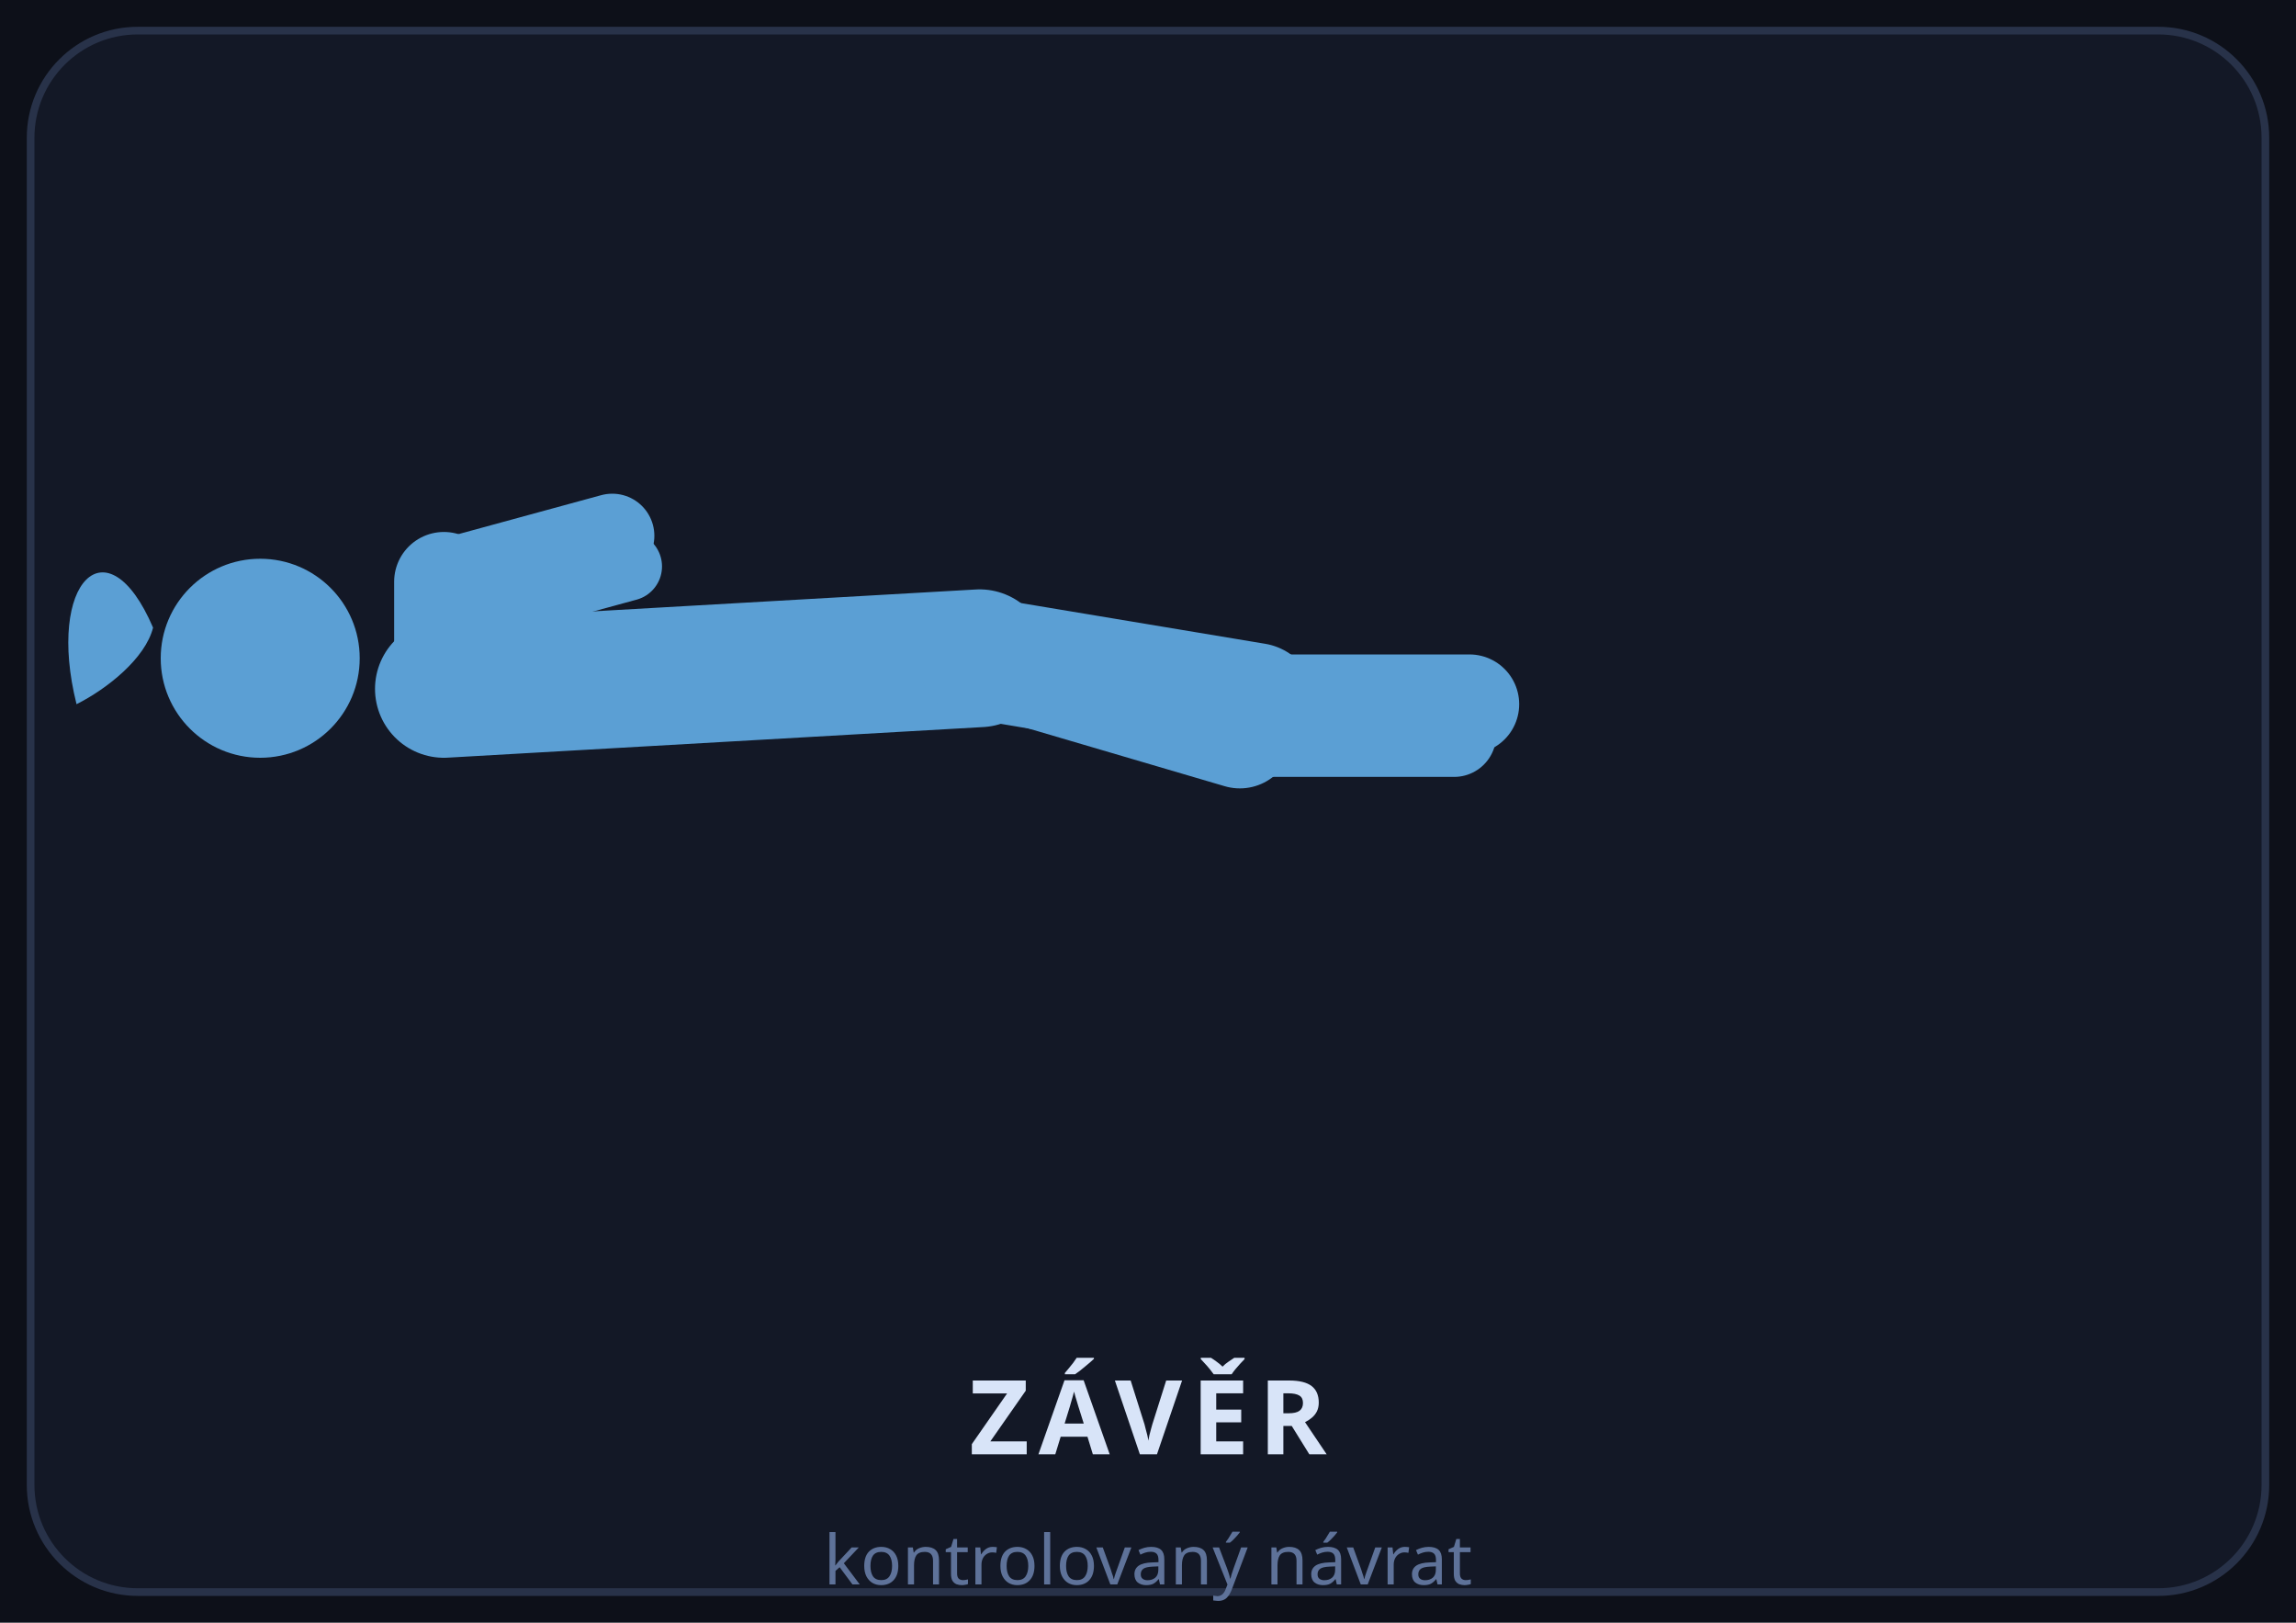
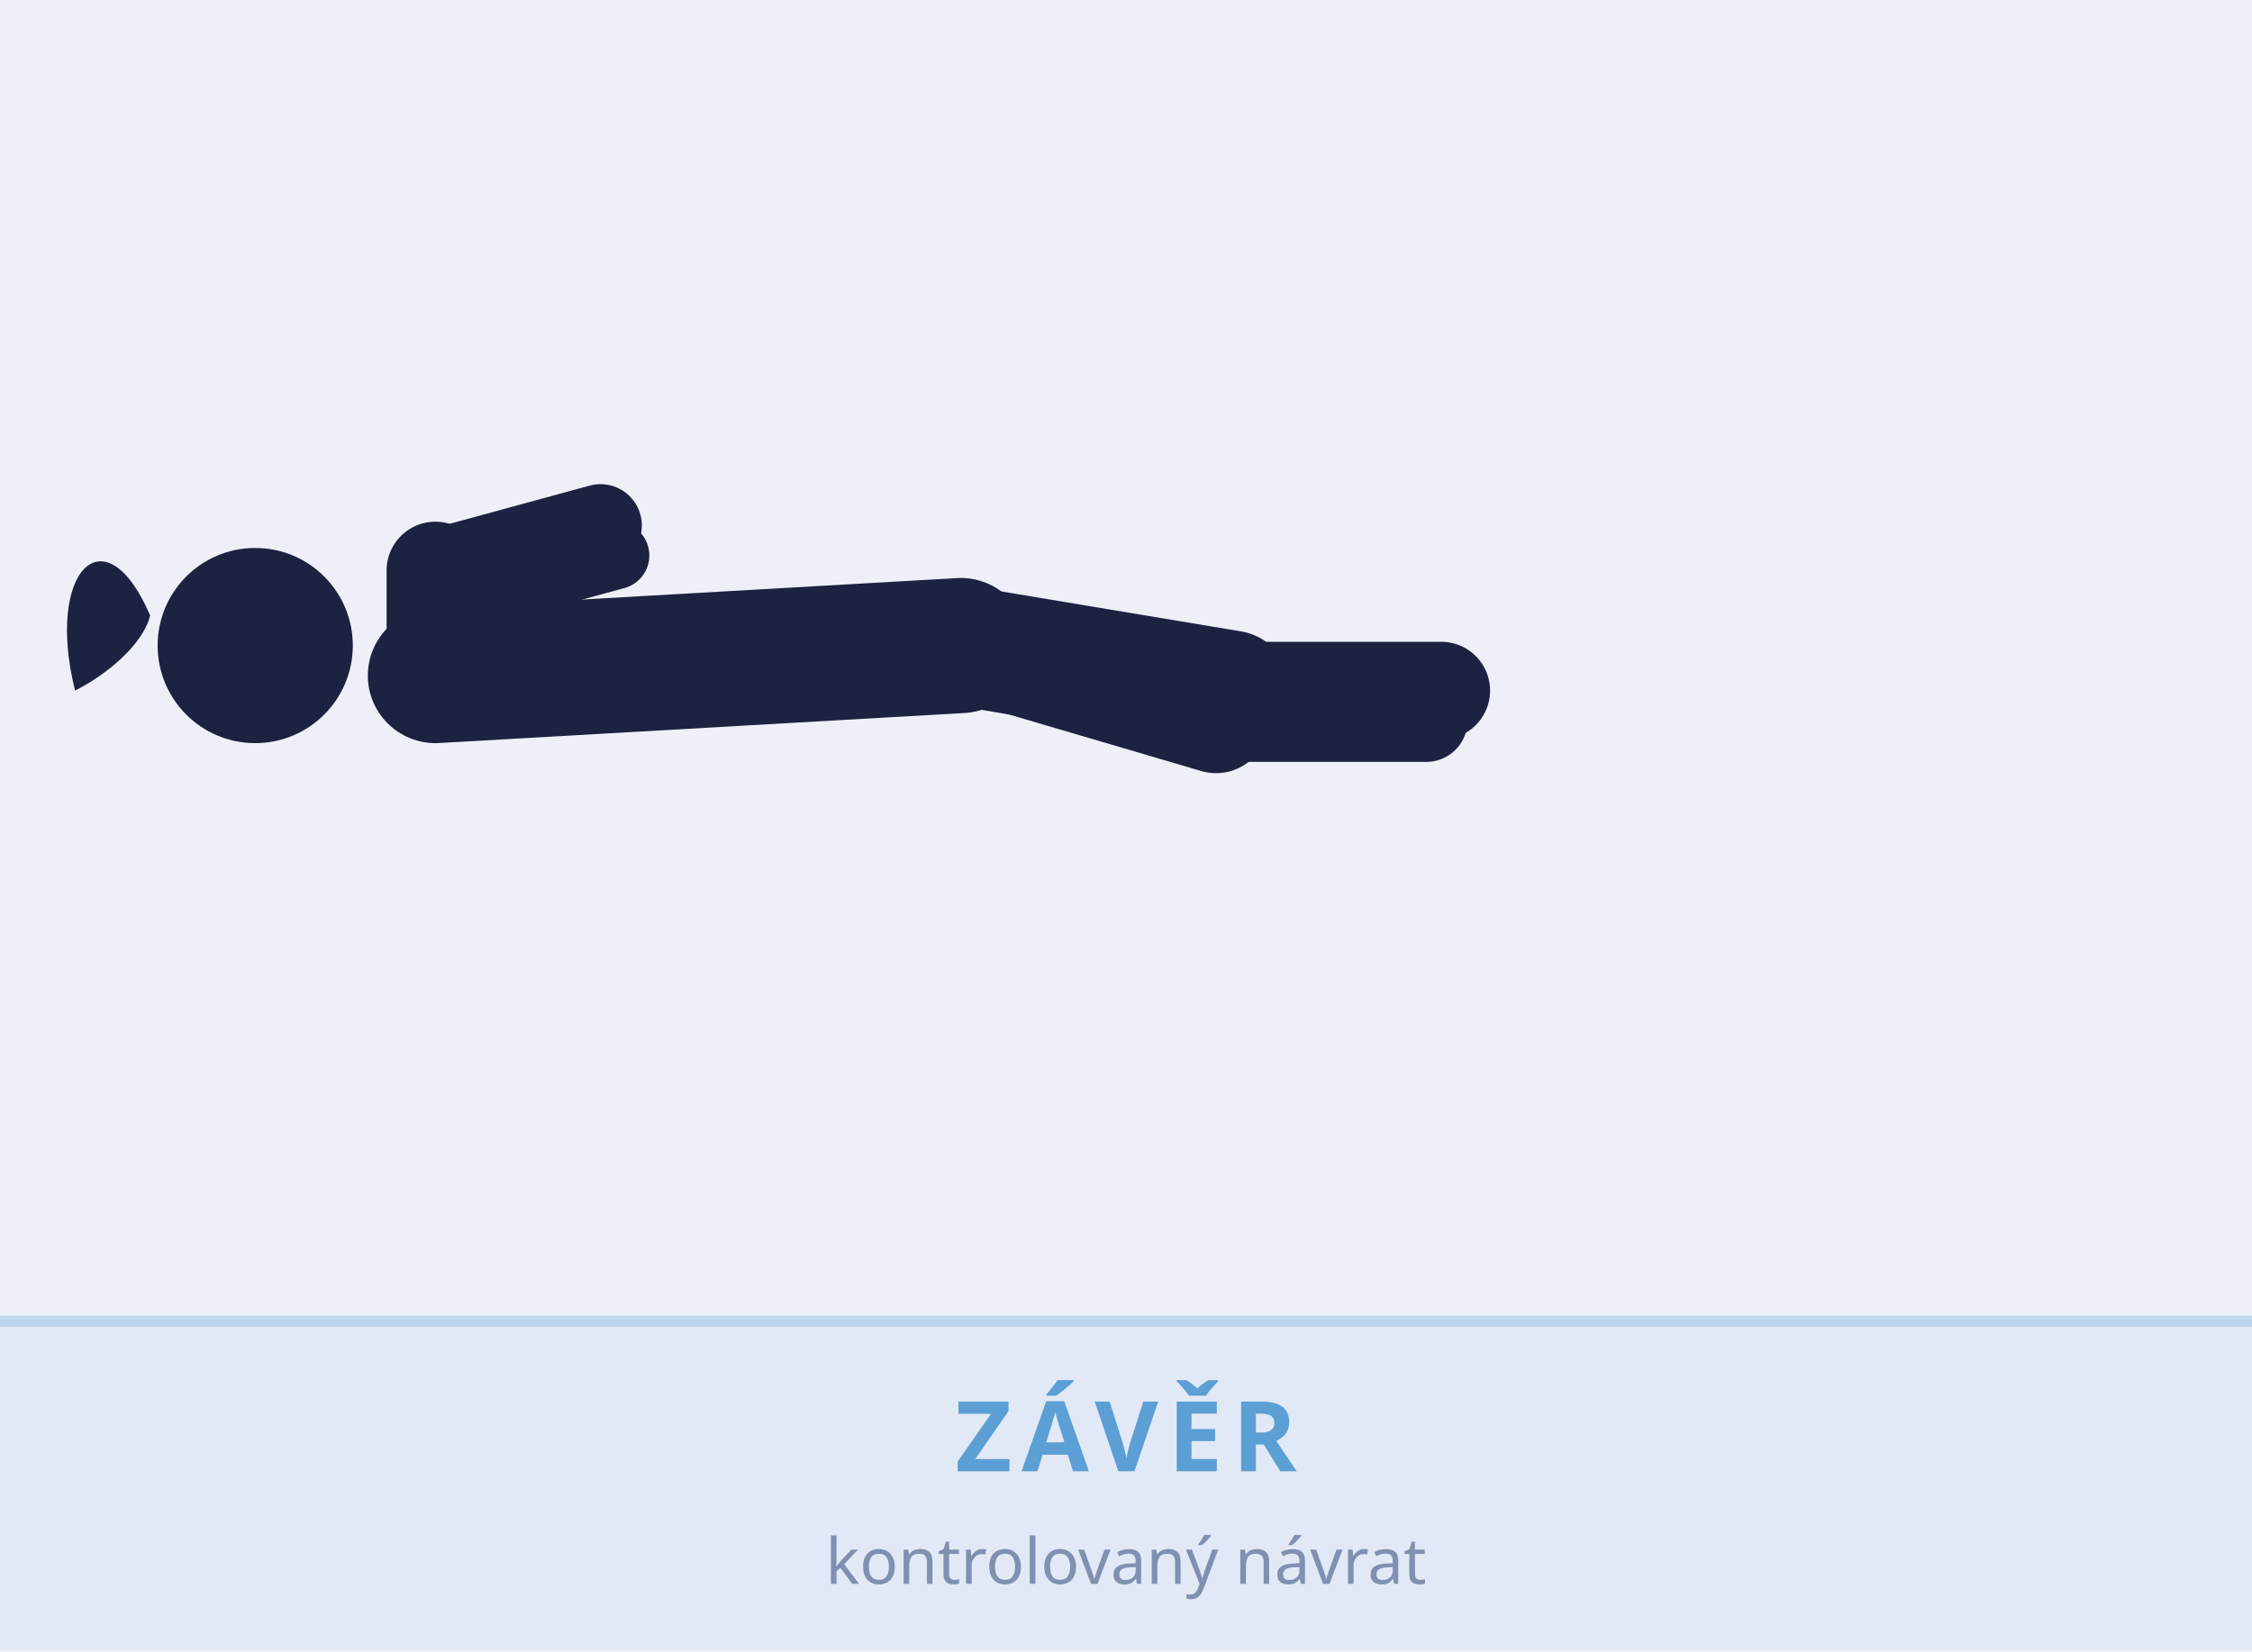
- <svg xmlns="http://www.w3.org/2000/svg" viewBox="0 0 300 212" fill="none" aria-hidden="true">
-   <rect width="300" height="212" fill="#0d1019" />
-   <rect x="4" y="4" width="292" height="204" rx="14" fill="#131826" stroke="#283249" stroke-width="1" />
-   <line x1="58" y1="90" x2="60" y2="80" stroke="#5b9fd4" stroke-width="11" stroke-linecap="round" stroke-linejoin="round" />
-   <line x1="60" y1="80" x2="82" y2="74" stroke="#5b9fd4" stroke-width="9" stroke-linecap="round" stroke-linejoin="round" />
-   <line x1="128" y1="86" x2="162" y2="96" stroke="#5b9fd4" stroke-width="14" stroke-linecap="round" stroke-linejoin="round" />
-   <line x1="162" y1="96" x2="190" y2="96" stroke="#5b9fd4" stroke-width="11" stroke-linecap="round" stroke-linejoin="round" />
-   <line x1="58" y1="90" x2="128" y2="86" stroke="#5b9fd4" stroke-width="18" stroke-linecap="round" stroke-linejoin="round" />
-   <line x1="128" y1="86" x2="164" y2="92" stroke="#5b9fd4" stroke-width="16" stroke-linecap="round" stroke-linejoin="round" />
-   <line x1="164" y1="92" x2="192" y2="92" stroke="#5b9fd4" stroke-width="13" stroke-linecap="round" stroke-linejoin="round" />
-   <line x1="58" y1="90" x2="58" y2="76" stroke="#5b9fd4" stroke-width="13" stroke-linecap="round" stroke-linejoin="round" />
-   <line x1="58" y1="76" x2="80" y2="70" stroke="#5b9fd4" stroke-width="11" stroke-linecap="round" stroke-linejoin="round" />
-   <path d="M20 82 C14 68 6 76 10 92 C14 90 19 86 20 82Z" fill="#5b9fd4" />
-   <circle cx="34" cy="86" r="13" fill="#5b9fd4" />
-   <text x="150" y="190" text-anchor="middle" fill="#d8e4f8" font-family="'Segoe UI',system-ui,sans-serif" font-size="13.5" font-weight="700" letter-spacing="0.09em">ZÁVĚR</text>
-   <text x="150" y="207" text-anchor="middle" fill="#5e7299" font-family="'Segoe UI',system-ui,sans-serif" font-size="9" font-weight="400">kontrolovaný návrat</text>
+ <svg xmlns="http://www.w3.org/2000/svg" viewBox="0 0 300 220" fill="none" aria-hidden="true">
+   <rect width="300" height="220" fill="#edf0f8" />
+   <rect x="0" y="176" width="300" height="44" fill="#5b9fd4" opacity="0.08" />
+   <line x1="0" y1="176" x2="300" y2="176" stroke="#5b9fd4" stroke-width="1.5" opacity="0.3" />
+   <line x1="58" y1="90" x2="60" y2="80" stroke="#1c2240" stroke-width="11" stroke-linecap="round" stroke-linejoin="round" />
+   <line x1="60" y1="80" x2="82" y2="74" stroke="#1c2240" stroke-width="9" stroke-linecap="round" stroke-linejoin="round" />
+   <line x1="128" y1="86" x2="162" y2="96" stroke="#1c2240" stroke-width="14" stroke-linecap="round" stroke-linejoin="round" />
+   <line x1="162" y1="96" x2="190" y2="96" stroke="#1c2240" stroke-width="11" stroke-linecap="round" stroke-linejoin="round" />
+   <line x1="58" y1="90" x2="128" y2="86" stroke="#1c2240" stroke-width="18" stroke-linecap="round" stroke-linejoin="round" />
+   <line x1="128" y1="86" x2="164" y2="92" stroke="#1c2240" stroke-width="16" stroke-linecap="round" stroke-linejoin="round" />
+   <line x1="164" y1="92" x2="192" y2="92" stroke="#1c2240" stroke-width="13" stroke-linecap="round" stroke-linejoin="round" />
+   <line x1="58" y1="90" x2="58" y2="76" stroke="#1c2240" stroke-width="13" stroke-linecap="round" stroke-linejoin="round" />
+   <line x1="58" y1="76" x2="80" y2="70" stroke="#1c2240" stroke-width="11" stroke-linecap="round" stroke-linejoin="round" />
+   <path d="M20 82 C14 68 6 76 10 92 C14 90 19 86 20 82Z" fill="#1c2240" />
+   <circle cx="34" cy="86" r="13" fill="#1c2240" />
+   <text x="150" y="196" text-anchor="middle" fill="#5b9fd4" font-family="'Segoe UI',system-ui,sans-serif" font-size="13" font-weight="700" letter-spacing="0.1em">ZÁVĚR</text>
+   <text x="150" y="211" text-anchor="middle" fill="#8090b0" font-family="'Segoe UI',system-ui,sans-serif" font-size="8.5" font-weight="400">kontrolovaný návrat</text>
</svg>
